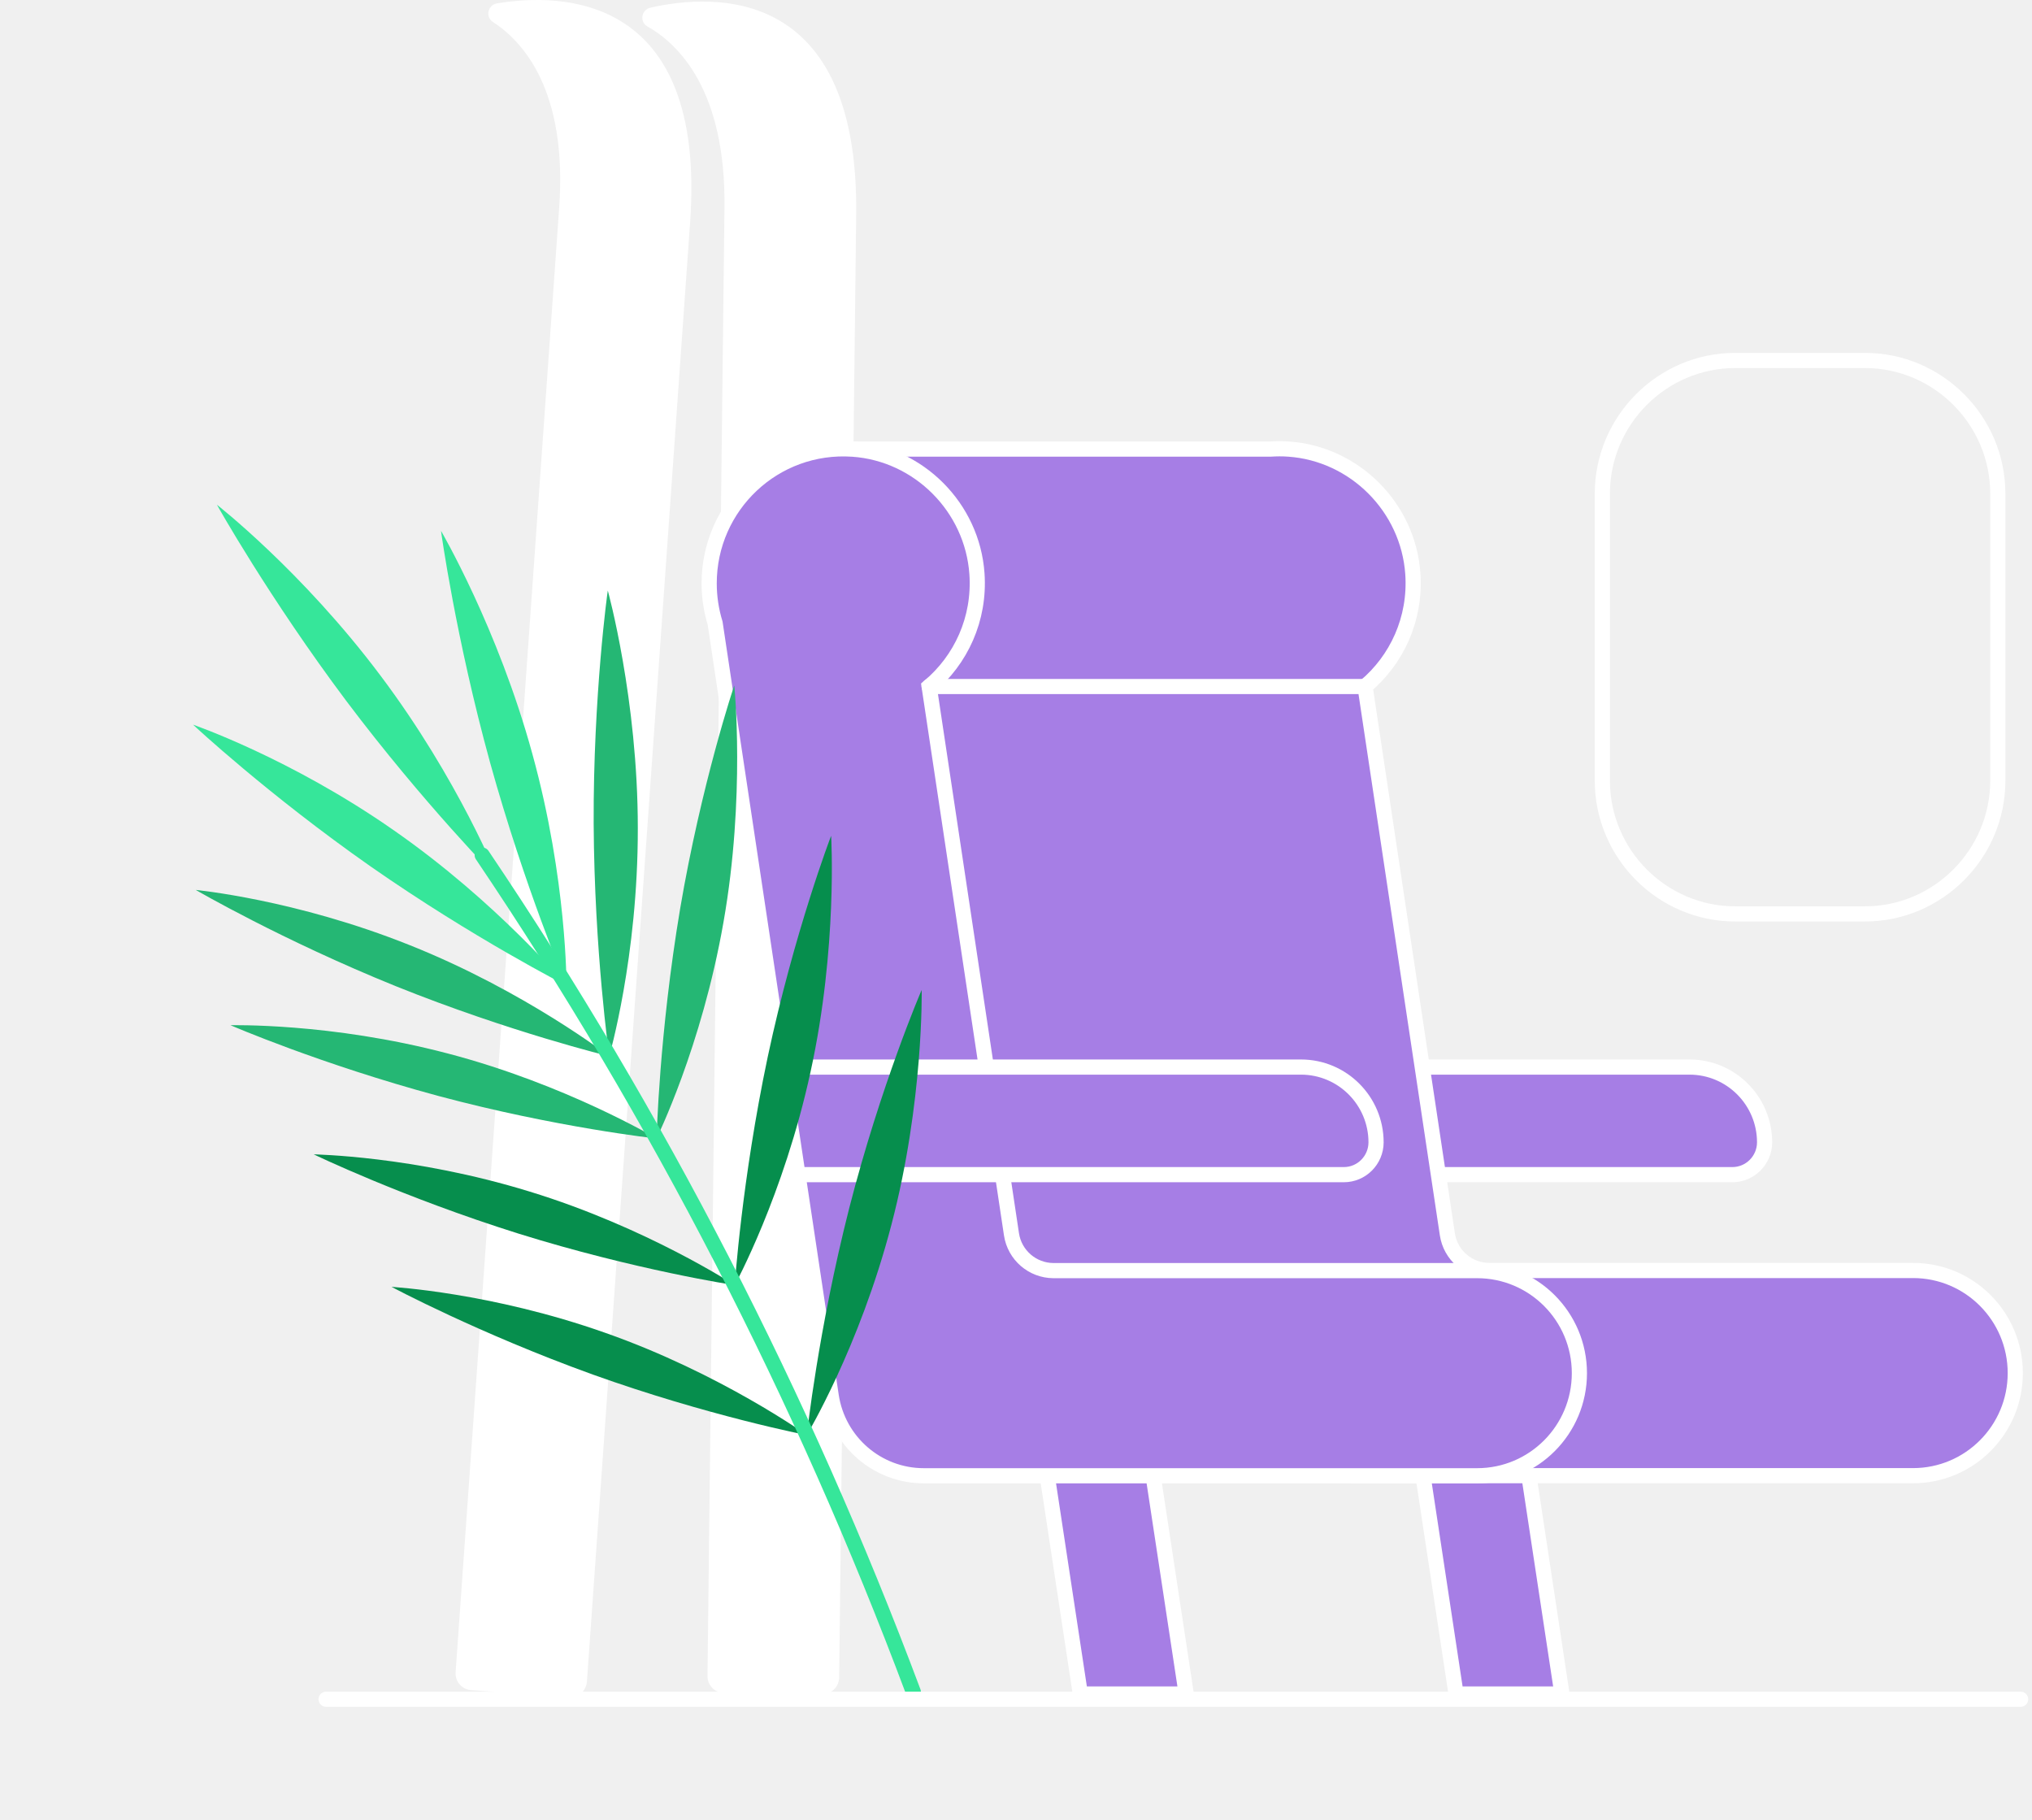
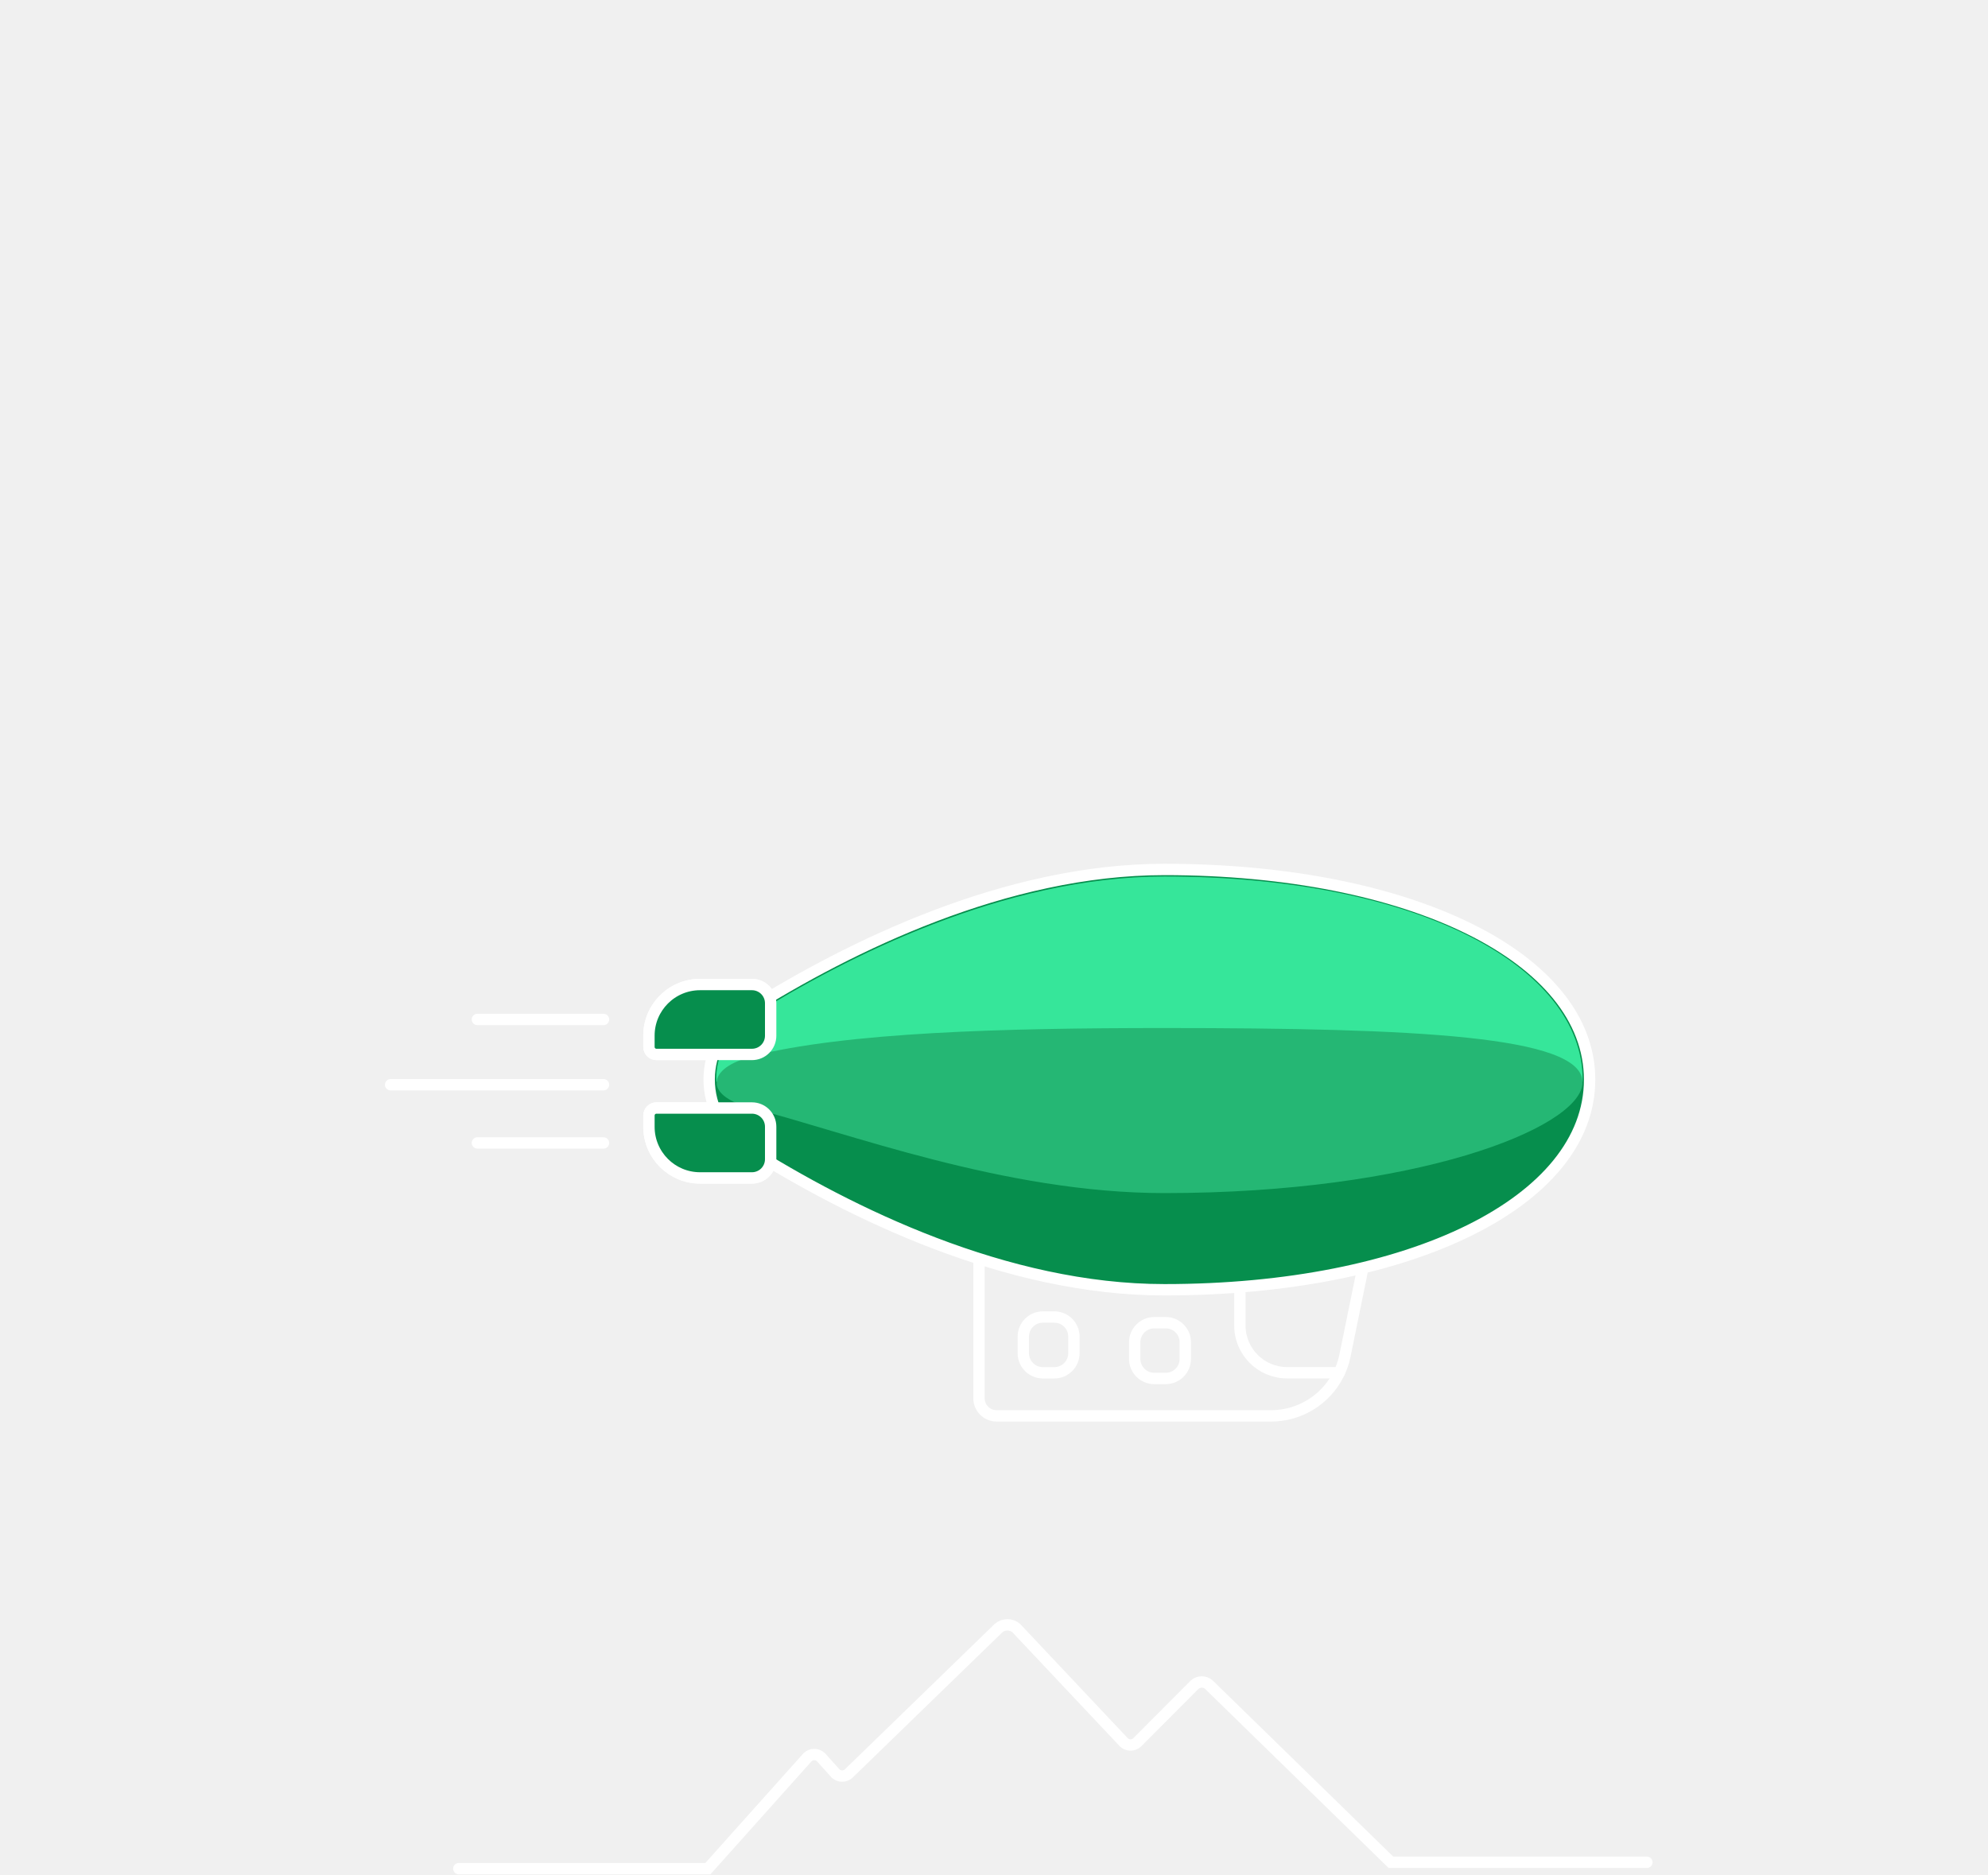
- <svg xmlns="http://www.w3.org/2000/svg" width="268" height="240" fill="none">
-   <path d="M62.126 222.89c-1.208-.084-2.129-1.144-2.036-2.356L73.752 27.366c1.098-15.486-4.799-21.919-8.745-24.47-1.022-.661-.667-2.246.532-2.45C73.997-.953 93.159-.885 91.022 29.29L77.41 221.763c-.085 1.212-1.141 2.136-2.349 2.043l-12.936-.916z" fill="#fff" />
-   <path d="M95.483 223.263c-1.217-.017-2.188-1.017-2.171-2.229l2.239-193.634c.186-15.528-6.075-21.605-10.164-23.911-1.065-.602-.803-2.204.389-2.475 8.356-1.899 27.494-2.967 27.147 27.284l-2.247 192.931c-.017 1.221-1.014 2.195-2.222 2.178l-12.97-.144z" fill="#fff" />
-   <path d="M245.97 120.526h-17.118c-9.634 0-17.52-7.907-17.52-17.58V65.118c0-9.673 7.886-17.579 17.52-17.579h17.118c9.635 0 17.521 7.907 17.521 17.579v37.828c0 9.665-7.886 17.58-17.521 17.58z" stroke="#fff" stroke-width="2" />
-   <path d="M228.482 154.913h-60.741v-14.189h55.089c5.466 0 9.902 4.45 9.902 9.934-.008 2.348-1.909 4.255-4.25 4.255zM156.453 223.407h-13.966l-6.312-41.591h13.967l6.311 41.591zM206.008 223.407h-13.967l-6.303-41.591h13.967l6.303 41.591z" fill="#A67EE5" stroke="#fff" stroke-width="2" stroke-miterlimit="10" />
-   <path d="M252.309 167.551h-55.891c-2.763 0-5.112-2.026-5.526-4.772l-10.857-72.242c4.174-3.501 6.717-8.9 6.303-14.884-.608-8.739-7.672-15.825-16.383-16.427-.811-.059-1.614-.051-2.408 0h-55.089l-.312 102.89 15.766 23.352 47.189 8.391c1.326.483 2.746.754 4.224.754h72.984c7.452 0 13.485-6.06 13.485-13.527 0-7.476-6.033-13.536-13.485-13.536z" fill="#A67EE5" stroke="#fff" stroke-width="2" stroke-miterlimit="10" />
-   <path d="M133.404 162.787l-10.857-72.241c4.174-3.501 6.717-8.9 6.303-14.884-.608-8.739-7.672-15.825-16.383-16.427-10.333-.712-18.934 7.484-18.934 17.698 0 1.831.279 3.594.786 5.255L109.628 184.079c.913 6.06 6.1 10.544 12.209 10.544h72.984c7.452 0 13.485-6.06 13.485-13.528 0-7.476-6.041-13.527-13.485-13.527H138.93c-2.763-.017-5.112-2.043-5.526-4.781z" fill="#A67EE5" stroke="#fff" stroke-width="2" stroke-miterlimit="10" />
-   <path d="M177.238 154.913h-71.995l-2.129-14.189h68.472c5.466 0 9.902 4.45 9.902 9.934-.008 2.348-1.909 4.255-4.25 4.255z" fill="#A67EE5" stroke="#fff" stroke-width="2" stroke-miterlimit="10" />
-   <path d="M122.547 90.537h57.488" stroke="#fff" stroke-width="2" stroke-miterlimit="10" stroke-linecap="round" />
-   <path d="M50.163 89.071c10.35 13.753 15.589 26.951 15.589 26.924-.026-.007-9.88-10.007-20.077-23.553-10.172-13.571-17.066-25.861-17.067-25.882-.026-.007 11.226 8.739 21.555 22.511zM51.922 109.489c13.717 9.539 22.811 20.511 22.797 20.486-.019.006-12.308-6.27-25.84-15.708-13.514-9.465-23.412-18.675-23.416-18.701-.023.008 12.752 4.356 26.459 13.923z" fill="#36E69A" />
-   <path d="M64.64 100.581c4.568 16.471 10.059 29.379 10.079 29.394-.018.017.097-13.847-4.497-30.522-4.562-16.677-12.075-29.461-12.055-29.445-.014.014 1.937 14.1 6.473 30.573z" fill="#36E69A" />
-   <path d="M78.298 108.621c.096 16.905 2.051 30.654 2.061 30.67-.025.004 3.784-13.013 3.762-30.054.008-17.037-3.965-31.378-3.958-31.355-.019.005-1.929 13.844-1.865 30.739z" fill="#25B774" />
-   <path d="M54.065 124.656c15.151 6.039 26.312 14.657 26.293 14.635-.007.015-13.166-3.197-28.171-9.239-14.993-6.071-26.355-12.676-26.368-12.69-.014.013 13.099 1.224 28.246 7.294zM59.044 138.93c15.592 4.071 27.573 11.22 27.556 11.209-.003.023-13.308-1.46-28.784-5.605-15.473-4.17-27.409-9.318-27.419-9.334-.007.026 13.059-.372 28.647 3.73zM89.696 119.886c-2.764 16.471-3.098 30.231-3.095 30.246-.024-.003 5.936-11.994 8.824-28.543 2.912-16.535 1.416-31.206 1.421-31.188-.028-0-4.359 13.026-7.151 29.485z" fill="#25B774" />
-   <path d="M69.841 157.14c15.411 4.711 27.083 12.354 27.07 12.34-.003.023-13.239-2.017-28.529-6.793-15.29-4.804-26.995-10.439-27.004-10.455-.007.026 13.057.167 28.463 4.908z" fill="#068E4D" />
-   <path d="M101.254 139.387c-3.444 16.341-4.347 30.078-4.341 30.097-.024-.003 6.431-11.74 9.995-28.158 3.595-16.402 2.706-31.116 2.711-31.097-.024-.003-4.893 12.828-8.365 29.158zM79.878 175.79c15.203 5.349 26.557 13.481 26.544 13.467-.006.019-13.147-2.571-28.23-7.979-15.081-5.443-26.544-11.555-26.553-11.571-.007.025 13.041.704 28.24 6.083z" fill="#068E4D" />
-   <path d="M111.998 159.354c-4.117 16.186-5.586 29.887-5.579 29.899-.026-.007 6.906-11.475 11.148-27.729 4.268-16.247 3.994-30.981 3.993-30.964-.024-.003-5.419 12.614-9.562 28.794z" fill="#068E4D" />
-   <path d="M63.598 112.768c23.181 34.376 42.278 71.413 56.86 110.366" stroke="#36E69A" stroke-width="2" stroke-miterlimit="10" stroke-linecap="round" stroke-linejoin="round" />
-   <path d="M43.009 224.097H266.5" stroke="#fff" stroke-width="2" stroke-miterlimit="10" stroke-linecap="round" />
+ <svg xmlns="http://www.w3.org/2000/svg" viewBox="0 0 350 330">
+   <g>
+     <animate id="airshipSceneFadeOutAnimation" attributeName="opacity" from="1" to="0" dur="0.2s" begin="2s" fill="freeze" />
+     <g>
+       <animateTransform attributeName="transform" type="translate" values="0, -2; 0, 2; 0, -2" dur="2s" repeatCount="indefinite" />
+       <path d="M175.44,249.28h48.36a13.27,13.27,0,0,0,13-10.65l3.74-18.32H172.36v25.89A3.09,3.09,0,0,0,175.44,249.28Z" fill="none" stroke="#fff" stroke-linecap="round" stroke-linejoin="round" stroke-width="2" />
+       <path d="M235.79,241.69h-9.22a8.31,8.31,0,0,1-8.28-8.31V220.31" fill="none" stroke="#fff" stroke-linecap="round" stroke-miterlimit="10" stroke-width="2" />
+       <path d="M 205.25 242.7 C 206.162 242.695 207.034 242.329 207.677 241.682 C 208.319 241.036 208.68 240.162 208.68 239.25 C 208.68 238.277 208.68 237.303 208.68 236.33 C 208.681 235.878 208.594 235.431 208.422 235.013 C 208.25 234.595 207.998 234.215 207.68 233.895 C 207.361 233.574 206.983 233.32 206.566 233.146 C 206.149 232.972 205.702 232.881 205.25 232.88 C 205.25 232.88 205.25 232.88 205.25 232.88 C 205.25 232.88 205.25 232.88 205.25 232.88 L 203.2 232.88 C 202.288 232.885 201.416 233.251 200.773 233.898 C 200.131 234.544 199.77 235.418 199.77 236.33 L 199.77 239.25 C 199.77 240.162 200.131 241.036 200.773 241.682 C 201.416 242.329 202.288 242.695 203.2 242.7 L 205.25 242.7" fill="none" stroke="#fff" stroke-linecap="round" stroke-linejoin="round" stroke-width="2" />
+       <path d="M185.64,231.88h-2.05a3.45,3.45,0,0,0-3.43,3.45v2.92a3.45,3.45,0,0,0,3.43,3.45h2.05a3.45,3.45,0,0,0,3.43-3.45v-2.92A3.45,3.45,0,0,0,185.64,231.88Z" fill="none" stroke="#fff" stroke-linecap="round" stroke-linejoin="round" stroke-width="2" />
+     </g>
+     <g>
+       <animateTransform attributeName="transform" type="translate" values="0, -2.5; 0, 2.5; 0, -2.5" dur="2s" repeatCount="indefinite" />
+       <path d="M123.23,173.34h9.16a3.29,3.29,0,0,1,3.29,3.3v5.71a3.29,3.29,0,0,1-3.29,3.3H115.57a1.32,1.32,0,0,1-1.32-1.32v-2a9,9,0,0,1,9-9" fill="#068e4d" />
+       <path d="M123.23,173.34h9.16a3.29,3.29,0,0,1,3.29,3.3v5.71a3.29,3.29,0,0,1-3.29,3.3H115.57a1.32,1.32,0,0,1-1.32-1.32v-2A9,9,0,0,1,123.23,173.34Z" fill="none" stroke="#fff" stroke-linecap="round" stroke-linejoin="round" stroke-width="2" />
+       <path d="M123.23,207.39h9.16a3.29,3.29,0,0,0,3.29-3.3v-5.71a3.29,3.29,0,0,0-3.29-3.3H115.57a1.32,1.32,0,0,0-1.32,1.32v2a9,9,0,0,0,9,9" fill="#068e4d" />
+       <path d="M123.23,207.39h9.16a3.29,3.29,0,0,0,3.29-3.3v-5.71a3.29,3.29,0,0,0-3.29-3.3H115.57a1.32,1.32,0,0,0-1.32,1.32v2A9,9,0,0,0,123.23,207.39Z" fill="none" stroke="#fff" stroke-linecap="round" stroke-linejoin="round" stroke-width="2" />
+     </g>
+     <g>
+       <path d="M205,227.08c43.38,0,74.86-15.55,74.86-37s-31.48-37-74.86-37c-27.94,0-55.36,13.53-73.46,24.87a14.3,14.3,0,0,0,0,24.21c18.09,11.33,45.52,24.87,73.46,24.87" fill="#068e4d" />
+       <path d="M205,227.08c43.38,0,74.86-15.55,74.86-37s-31.48-37-74.86-37c-27.94,0-55.36,13.53-73.46,24.87a14.3,14.3,0,0,0,0,24.21C149.63,213.54,177.06,227.08,205,227.08Z" fill="none" stroke="#fff" stroke-width="2" />
+       <path d="M127.612 183.901C126.546 185.908 126.028 188.159 126.11 190.43L278.63 190.44V190.07C278.63 170.32 249.8 154.32 204.99 154.32C176.76 154.32 148.92 168.5 132.18 179C130.253 180.204 128.678 181.894 127.612 183.901Z" fill="#36e69a" />
+       <path d="M204.99 225.8C249.14 225.8 277.73 210.28 278.59 190.94H126.18C126.295 192.993 126.9 194.988 127.944 196.759C128.987 198.53 130.44 200.025 132.18 201.12C148.92 211.61 176.76 225.8 204.99 225.8Z" fill="#068e4d" />
+       <path d="M132.18 186C148.92 181.73 176.76 181 204.99 181C249.52 181 278.25 182.43 278.6 190.38C278.6 190.55 278.6 190.72 278.6 190.89C277.75 198.75 249.15 210.06 205 210.06C176.77 210.06 148.93 199.3 132.19 195.06C128.4 194.06 126.4 192.53 126.19 190.93V190.42C126.32 188.73 128.34 187.06 132.29 186.05" fill="#25b774">
+         <animate attributeName="d" values="             M132.18 186C148.92 181.73 176.76 181 204.99 181C249.52 181 278.25 182.43 278.6 190.38C278.6 190.55 278.6 190.72 278.6 190.89C277.75 198.75 249.15 210.06 205 210.06C176.77 210.06 148.93 199.3 132.19 195.06C128.4 194.06 126.4 192.53 126.19 190.93V190.42C126.32 188.73 128.34 187.06 132.29 186.05;             M132.18 186C148.92 181.73 176.76 171 204.99 171C249.52 171 278.25 182.43 278.6 190.38C278.6 190.55 278.6 190.72 278.6 190.89C277.75 198.75 249.15 200.06 205 200.06C176.77 200.06 148.93 199.3 132.19 195.06C128.4 194.06 126.4 192.53 126.19 190.93V190.42C126.32 188.73 128.34 187.06 132.29 186.05;             M132.18 186C148.92 181.73 176.76 181 204.99 181C249.52 181 278.25 182.43 278.6 190.38C278.6 190.55 278.6 190.72 278.6 190.89C277.75 198.75 249.15 210.06 205 210.06C176.77 210.06 148.93 199.3 132.19 195.06C128.4 194.06 126.4 192.53 126.19 190.93V190.42C126.32 188.73 128.34 187.06 132.29 186.05           " dur="2s" fill="freeze" repeatCount="indefinite" />
+       </path>
+     </g>
+     <g>
+       <animateTransform attributeName="transform" type="translate" values="0, 2.5; 0, -2.5; 0, 2.5" dur="2s" repeatCount="indefinite" />
+       <path d="M123.23,173.34h9.16a3.29,3.29,0,0,1,3.29,3.3v5.71a3.29,3.29,0,0,1-3.29,3.3H115.57a1.32,1.32,0,0,1-1.32-1.32v-2a9,9,0,0,1,9-9" fill="#068e4d" />
+       <path d="M123.23,173.34h9.16a3.29,3.29,0,0,1,3.29,3.3v5.71a3.29,3.29,0,0,1-3.29,3.3H115.57a1.32,1.32,0,0,1-1.32-1.32v-2A9,9,0,0,1,123.23,173.34Z" fill="none" stroke="#fff" stroke-linecap="round" stroke-linejoin="round" stroke-width="2" />
+       <path d="M123.23,207.39h9.16a3.29,3.29,0,0,0,3.29-3.3v-5.71a3.29,3.29,0,0,0-3.29-3.3H115.57a1.32,1.32,0,0,0-1.32,1.32v2a9,9,0,0,0,9,9" fill="#068e4d" />
+       <path d="M123.23,207.39h9.16a3.29,3.29,0,0,0,3.29-3.3v-5.71a3.29,3.29,0,0,0-3.29-3.3H115.57a1.32,1.32,0,0,0-1.32,1.32v2A9,9,0,0,0,123.23,207.39Z" fill="none" stroke="#fff" stroke-linecap="round" stroke-linejoin="round" stroke-width="2" />
+     </g>
+     <g>
+       <g opacity="0">
+         <animate id="cloudLeftAnimation" attributeName="opacity" values="0; 1; 1; 0" keyTimes="0; 0.3; 0.7; 1" dur="1s" />
+         <animateTransform attributeName="transform" type="translate" from="180, 0" to="0, 0" dur="1s" additive="sum" />
+         <line x1="68.95" y1="107.8" x2="131.86" y2="107.8" fill="none" stroke="#fff" stroke-linecap="round" stroke-miterlimit="10" stroke-width="2" />
+       </g>
+       <g opacity="0">
+         <animate attributeName="opacity" values="0; 1; 1; 0" keyTimes="0; 0.3; 0.7; 1" dur="1s" />
+         <animateTransform attributeName="transform" type="translate" from="190, 0" to="0, 0" dur="1s" additive="sum" />
+         <path d="M41.77,97.54H77.06a12.4,12.4,0,1,1,24.8,0h17.93" fill="none" stroke="#fff" stroke-linecap="round" stroke-miterlimit="10" stroke-width="2" />
+       </g>
+     </g>
+     <g>
+       <g opacity="0">
+         <animate attributeName="opacity" values="0; 1; 1; 0" keyTimes="0; 0.3; 0.7; 1" dur="1s" begin="cloudLeftAnimation.end" />
+         <animateTransform attributeName="transform" type="translate" from="0, 0" to="-150, 0" dur="1s" begin="cloudLeftAnimation.end" additive="sum" />
+         <path d="M278.75,82.91H251.39a12.4,12.4,0,1,0-24.8,0H208.65" fill="none" stroke="#fff" stroke-linecap="round" stroke-miterlimit="10" stroke-width="2" />
+         <line x1="287.01" y1="82.91" x2="309.21" y2="82.91" fill="none" stroke="#fff" stroke-linecap="round" stroke-miterlimit="10" stroke-width="2" />
+       </g>
+       <g opacity="0">
+         <animate attributeName="opacity" values="0; 1; 1; 0" keyTimes="0; 0.3; 0.7; 1" dur="1s" begin="cloudLeftAnimation.end" />
+         <animateTransform attributeName="transform" type="translate" from="0, 0" to="-140, 0" dur="1s" begin="cloudLeftAnimation.end" additive="sum" />
+         <line x1="258.96" y1="93.19" x2="298.74" y2="93.19" fill="none" stroke="#fff" stroke-linecap="round" stroke-miterlimit="10" stroke-width="2" />
+       </g>
+     </g>
+     <g>
+       <line x1="106.25" y1="179.49" x2="84.05" y2="179.49" fill="none" stroke="#fff" stroke-linecap="round" stroke-miterlimit="10" stroke-width="2">
+         <animate attributeName="x2" type="scale" values="84.05; 100; 84.05" dur="0.5s" repeatCount="indefinite" begin="0.2s" />
+       </line>
+       <line x1="106.25" y1="201.23" x2="84.05" y2="201.23" fill="none" stroke="#fff" stroke-linecap="round" stroke-miterlimit="10" stroke-width="2">
+         <animate attributeName="x2" type="scale" values="84.05; 100; 84.05" dur="0.5s" repeatCount="indefinite" begin="0.3s" />
+       </line>
+       <line x1="106.25" y1="190.98" x2="68.77" y2="190.98" fill="none" stroke="#fff" stroke-linecap="round" stroke-miterlimit="10" stroke-width="2">
+         <animate attributeName="x2" type="scale" values="68.77; 85; 68.77" dur="0.5s" repeatCount="indefinite" begin="0.1s" />
+       </line>
+     </g>
+   </g>
+   <g>
+     <defs>
+       <clipPath id="window">
+         <path d="M275,225.43H257.87a17.6,17.6,0,0,1-17.52-17.58V170a17.6,17.6,0,0,1,17.52-17.58H275A17.6,17.6,0,0,1,292.51,170v37.83A17.61,17.61,0,0,1,275,225.43Z" />
+       </clipPath>
+     </defs>
+     <g opacity="0">
+       <animate attributeName="opacity" from="0" to="1" dur="0.2s" begin="chairFadeInAnimation.begin + 0.1s" fill="freeze" />
+       <animateTransform attributeName="transform" type="translate" from="-30, 0" to="0, 0" dur="0.2s" begin="chairFadeInAnimation.begin + 0.1s" additive="sum" />
+       <animateTransform id="skisRotateAnimation" attributeName="transform" type="rotate" values="0 105 350; 0.5 105 350; 0 105 350" dur="1s" begin="4s;         skisRotateAnimation.end + 4s" additive="sum" />
+       <path d="M91.14,327.79a2.2,2.2,0,0,1-2-2.36l13.66-193.17c1.1-15.49-4.8-21.92-8.75-24.47a1.35,1.35,0,0,1,.53-2.45C103,104,122.18,104,120,134.19L106.43,326.67a2.2,2.2,0,0,1-2.35,2Z" fill="#fff" />
+       <path d="M124.5,328.17a2.2,2.2,0,0,1-2.17-2.23l2.24-193.63c0.19-15.53-6.07-21.61-10.16-23.91a1.35,1.35,0,0,1,.39-2.47c8.36-1.9,27.49-3,27.15,27.28l-2.25,192.93a2.2,2.2,0,0,1-2.22,2.18Z" fill="#fff" />
+     </g>
+     <g>
+       <path opacity="0" d="M275,225.43H257.87a17.6,17.6,0,0,1-17.52-17.58V170a17.6,17.6,0,0,1,17.52-17.58H275A17.6,17.6,0,0,1,292.51,170v37.83A17.61,17.61,0,0,1,275,225.43Z" fill="none" stroke="#fff" stroke-width="2">
+         <animate attributeName="d" from="M 205.25 242.7 C 206.162 242.695 207.034 242.329 207.677 241.682 C 208.319 241.036 208.68 240.162 208.68 239.25 C 208.68 238.277 208.68 237.303 208.68 236.33 C 208.681 235.878 208.594 235.431 208.422 235.013 C 208.25 234.595 207.998 234.215 207.68 233.895 C 207.361 233.574 206.983 233.32 206.566 233.146 C 206.149 232.972 205.702 232.881 205.25 232.88 C 205.25 232.88 205.25 232.88 205.25 232.88 C 205.25 232.88 205.25 232.88 205.25 232.88 L 203.2 232.88 C 202.288 232.885 201.416 233.251 200.773 233.898 C 200.131 234.544 199.77 235.418 199.77 236.33 L 199.77 239.25 C 199.77 240.162 200.131 241.036 200.773 241.682 C 201.416 242.329 202.288 242.695 203.2 242.7 L 205.25 242.7" to="M 275 225.43 C 275 225.43 275 225.43 275 225.43 C 275 225.43 275 225.43 275 225.43 C 279.651 225.404 284.103 223.538 287.384 220.24 C 290.665 216.943 292.508 212.481 292.51 207.83 C 292.51 203.627 292.51 199.423 292.51 195.22 C 292.51 191.017 292.51 186.813 292.51 182.61 C 292.51 178.407 292.51 174.203 292.51 170 C 292.505 165.351 290.661 160.893 287.38 157.6 C 284.099 154.306 279.649 152.444 275 152.42 L 257.87 152.42 C 253.22 152.441 248.767 154.302 245.484 157.596 C 242.201 160.89 240.355 165.349 240.35 170 L 240.35 207.85 C 240.355 212.501 242.201 216.96 245.484 220.254 C 248.767 223.548 253.22 225.409 257.87 225.43 L 275 225.43" dur="0.2s" begin="airshipSceneFadeOutAnimation.end - 0.2s" fill="freeze" />
+         <animate attributeName="opacity" from="0" to="1" dur="0.1s" begin="airshipSceneFadeOutAnimation.end - 0.2s" fill="freeze" additive="sum" />
+       </path>
+     </g>
+     <g clip-path="url(#window)">
+       <g transform="translate(220 160)" opacity="0">
+         <animate attributeName="opacity" from="0" to="1" dur="0.2s" begin="chairFadeInAnimation.end" fill="freeze" />
+         <g>
+           <animateTransform id="windowCloudTransformAnimation" attributeName="transform" type="translate" from="100 0" to="-100 0" dur="2s" begin="chairFadeInAnimation.end; windowCloudTransformAnimation.end + 3s" fill="freeze" />
+           <line x1="28.18" y1="38.34" x2="91.09" y2="38.34" fill="none" stroke="#fff" stroke-linecap="round" stroke-miterlimit="10" stroke-width="2" />
+           <path d="M41.77,97.54H77.06a12.4,12.4,0,1,1,24.8,0h17.93" transform="translate(-40.77 -69.46)" fill="none" stroke="#fff" stroke-linecap="round" stroke-miterlimit="10" stroke-width="2" />
+         </g>
+         <g>
+           <animateTransform attributeName="transform" type="translate" from="-100 0" to="-300 0" dur="2s" begin="windowCloudTransformAnimation.end" fill="freeze" />
+           <line x1="218.19" y1="23.72" x2="257.97" y2="23.72" fill="none" stroke="#fff" stroke-linecap="round" stroke-miterlimit="10" stroke-width="2" />
+           <path d="M278.75,82.91H251.39a12.4,12.4,0,1,0-24.8,0H208.65" transform="translate(-40.77 -69.46)" fill="none" stroke="#fff" stroke-linecap="round" stroke-miterlimit="10" stroke-width="2" />
+           <line x1="246.24" y1="13.45" x2="268.43" y2="13.45" fill="none" stroke="#fff" stroke-linecap="round" stroke-miterlimit="10" stroke-width="2" />
+         </g>
+       </g>
+     </g>
+     <g opacity="0">
+       <animate id="chairFadeInAnimation" attributeName="opacity" from="0" to="1" dur="0.2s" begin="airshipSceneFadeOutAnimation.end + 0.3s" fill="freeze" />
+       <animateTransform attributeName="transform" type="translate" from="-30, 0" to="0, 0" dur="0.2s" begin="2.3s" additive="sum" />
+       <path d="M257.5,259.82H196.76V245.63h55.09a9.92,9.92,0,0,1,9.9,9.93,4.26,4.26,0,0,1-4.25,4.25" fill="#a67ee5" />
+       <path d="M257.5,259.82H196.76V245.63h55.09a9.92,9.92,0,0,1,9.9,9.93A4.26,4.26,0,0,1,257.5,259.82Z" fill="none" stroke="#fff" stroke-miterlimit="10" stroke-width="2" />
+       <polygon points="185.47 328.31 171.5 328.31 165.19 286.72 179.16 286.72 185.47 328.31" fill="#a67ee5" />
+       <polygon points="185.47 328.31 171.5 328.31 165.19 286.72 179.16 286.72 185.47 328.31" fill="none" stroke="#fff" stroke-miterlimit="10" stroke-width="2" />
+       <polygon points="235.03 328.31 221.06 328.31 214.76 286.72 228.72 286.72 235.03 328.31" fill="#a67ee5" />
+       <polygon points="235.03 328.31 221.06 328.31 214.76 286.72 228.72 286.72 235.03 328.31" fill="none" stroke="#fff" stroke-miterlimit="10" stroke-width="2" />
+       <path d="M281.33,272.45H225.44a5.59,5.59,0,0,1-5.53-4.77l-10.86-72.24a17.71,17.71,0,0,0-12.49-31.31H141.48L141.16,267l15.77,23.35,47.19,8.39a12.3,12.3,0,0,0,4.22.75h73a13.53,13.53,0,0,0,0-27.06" fill="#a67ee5" />
+       <path d="M281.33,272.45H225.44a5.59,5.59,0,0,1-5.53-4.77l-10.86-72.24a17.71,17.71,0,0,0-12.49-31.31H141.48L141.16,267l15.77,23.35,47.19,8.39a12.3,12.3,0,0,0,4.22.75h73A13.53,13.53,0,0,0,281.33,272.45Z" fill="none" stroke="#fff" stroke-miterlimit="10" stroke-width="2" />
+       <path d="M162.42,267.69l-10.86-72.24a17.71,17.71,0,1,0-29-13.61,18,18,0,0,0,.79,5.25L138.65,289a12.36,12.36,0,0,0,12.21,10.54h73a13.53,13.53,0,0,0,0-27.05H167.95a5.62,5.62,0,0,1-5.53-4.78" fill="#a67ee5" />
+       <path d="M162.42,267.69l-10.86-72.24a17.71,17.71,0,1,0-29-13.61,18,18,0,0,0,.79,5.25L138.65,289a12.36,12.36,0,0,0,12.21,10.54h73a13.53,13.53,0,0,0,0-27.05H167.95A5.62,5.62,0,0,1,162.42,267.69Z" fill="none" stroke="#fff" stroke-miterlimit="10" stroke-width="2" />
+       <path d="M206.26,259.82h-72l-2.13-14.19H200.6a9.92,9.92,0,0,1,9.9,9.93,4.26,4.26,0,0,1-4.25,4.25" fill="#a67ee5" />
+       <path d="M206.26,259.82h-72l-2.13-14.19H200.6a9.92,9.92,0,0,1,9.9,9.93A4.26,4.26,0,0,1,206.26,259.82Z" fill="none" stroke="#fff" stroke-miterlimit="10" stroke-width="2" />
+       <line x1="151.57" y1="195.44" x2="209.05" y2="195.44" fill="none" stroke="#fff" stroke-linecap="round" stroke-miterlimit="10" stroke-width="2" />
+     </g>
+     <g opacity="0">
+       <animate attributeName="opacity" from="0" to="1" dur="0.2s" begin="chairFadeInAnimation.begin + 0.2s" fill="freeze" />
+       <animateTransform attributeName="transform" type="translate" from="-30, 0" to="0, 0" dur="0.2s" begin="chairFadeInAnimation.begin + 0.2s" additive="sum" />
+       <animateTransform id="leafRotateAnimation" attributeName="transform" type="rotate" values="0 105 350; -2 105 350; 0 105 350" dur="4s" begin="4s; leafRotateAnimation.end + 4s" additive="sum" />
+       <path d="M79.18,194A131,131,0,0,1,94.77,220.9a255,255,0,0,1-20.08-23.55,259,259,0,0,1-17.07-25.88A131.72,131.72,0,0,1,79.18,194" fill="#36e69a" />
+       <path d="M80.94,214.39a127.19,127.19,0,0,1,22.8,20.49A242.09,242.09,0,0,1,77.9,219.17a235.86,235.86,0,0,1-23.42-18.7,119.82,119.82,0,0,1,26.46,13.92" fill="#36e69a" />
+       <path d="M93.66,205.48a258.38,258.38,0,0,0,10.08,29.39,125.63,125.63,0,0,0-4.5-30.52,135.9,135.9,0,0,0-12.06-29.44,260.33,260.33,0,0,0,6.47,30.57" fill="#36e69a" />
+       <path d="M107.32,213.52a250.14,250.14,0,0,0,2.06,30.67,119.93,119.93,0,0,0,3.76-30.05,131.24,131.24,0,0,0-4-31.36,238.1,238.1,0,0,0-1.87,30.74" fill="#25b774" />
+       <path d="M83.08,229.56a121.93,121.93,0,0,1,26.29,14.64A225.91,225.91,0,0,1,81.21,235a228.11,228.11,0,0,1-26.37-12.69,113.61,113.61,0,0,1,28.25,7.29" fill="#25b774" />
+       <path d="M88.06,243.83A118.11,118.11,0,0,1,115.62,255a211,211,0,0,1-28.78-5.6,220.87,220.87,0,0,1-27.42-9.33,114,114,0,0,1,28.65,3.73" fill="#25b774" />
+       <path d="M118.71,224.79a238,238,0,0,0-3.1,30.25,117.11,117.11,0,0,0,8.82-28.54,127.44,127.44,0,0,0,1.42-31.19,213.92,213.92,0,0,0-7.15,29.48" fill="#25b774" />
+       <path d="M98.86,262a118.24,118.24,0,0,1,27.07,12.34,212.3,212.3,0,0,1-28.53-6.79,220.78,220.78,0,0,1-27-10.45A114.06,114.06,0,0,1,98.86,262" fill="#068e4d" />
+       <path d="M130.27,244.29a236.56,236.56,0,0,0-4.34,30.1,116.94,116.94,0,0,0,10-28.16,127.42,127.42,0,0,0,2.71-31.1,214.43,214.43,0,0,0-8.36,29.16" fill="#068e4d" />
+       <path d="M108.9,280.69a118.21,118.21,0,0,1,26.54,13.47,213.62,213.62,0,0,1-28.23-8,221.65,221.65,0,0,1-26.55-11.57,113.82,113.82,0,0,1,28.24,6.08" fill="#068e4d" />
+       <path d="M141,264.26a236.09,236.09,0,0,0-5.58,29.9,117.46,117.46,0,0,0,11.15-27.73,127.2,127.2,0,0,0,4-31A214.24,214.24,0,0,0,141,264.26" fill="#068e4d" />
+       <path d="M92.62,217.67A529.26,529.26,0,0,1,149.48,328" fill="none" stroke="#36e69a" stroke-linecap="round" stroke-linejoin="round" stroke-width="2" />
+     </g>
+   </g>
+   <g>
+     <path d="M289.94,327.88H244.88L212.8,296.58a1.89,1.89,0,0,0-2.44,0l-10.2,10.23a1.72,1.72,0,0,1-2.25,0l-19-20.17a2.4,2.4,0,0,0-3.1,0l-26.42,25.64a1.71,1.71,0,0,1-2.25,0l-2.63-2.92a1.71,1.71,0,0,0-2.31,0L124.63,329H80.78" fill="none" stroke="#fff" stroke-linecap="round" stroke-miterlimit="10" stroke-width="2">
+       <animate attributeName="d" values="M 289.94 327.88 L 244.88 327.88 L 212.8 296.58 C 212.459 296.292 212.027 296.134 211.58 296.134 C 211.133 296.134 210.701 296.292 210.36 296.58 L 200.16 306.81 C 199.848 307.08 199.448 307.229 199.035 307.229 C 198.622 307.229 198.222 307.08 197.91 306.81 L 178.91 286.64 C 178.477 286.274 177.927 286.072 177.36 286.072 C 176.793 286.072 176.243 286.274 175.81 286.64 L 149.39 312.28 C 149.079 312.552 148.679 312.702 148.265 312.702 C 147.851 312.702 147.451 312.552 147.14 312.28 L 144.51 309.36 C 144.195 309.071 143.782 308.911 143.355 308.911 C 142.928 308.911 142.515 309.071 142.2 309.36 L 124.63 329 L 80.78 329;           M 290.94 329 L 274.857 329 L 258.774 329 C 253.413 329 248.052 329 242.691 329 C 237.33 329 231.97 329 226.609 329 L 210.526 329 C 205.165 329 199.804 329 194.443 329 C 189.082 329 183.721 329 178.36 329 L 169.58 329 C 166.653 329 163.727 329 160.8 329 C 157.873 329 154.947 329 152.02 329 L 143.24 329 C 140.313 329 137.387 329 134.46 329 C 131.533 329 128.607 329 125.68 329 L 116.9 329 C 113.973 329 111.047 329 108.12 329 C 105.193 329 102.267 329 99.34 329 L 90.56 329 L 81.78 329         " dur="0.2s" begin="airshipSceneFadeOutAnimation.end - 0.2s" fill="freeze" />
+     </path>
+   </g>
</svg>
